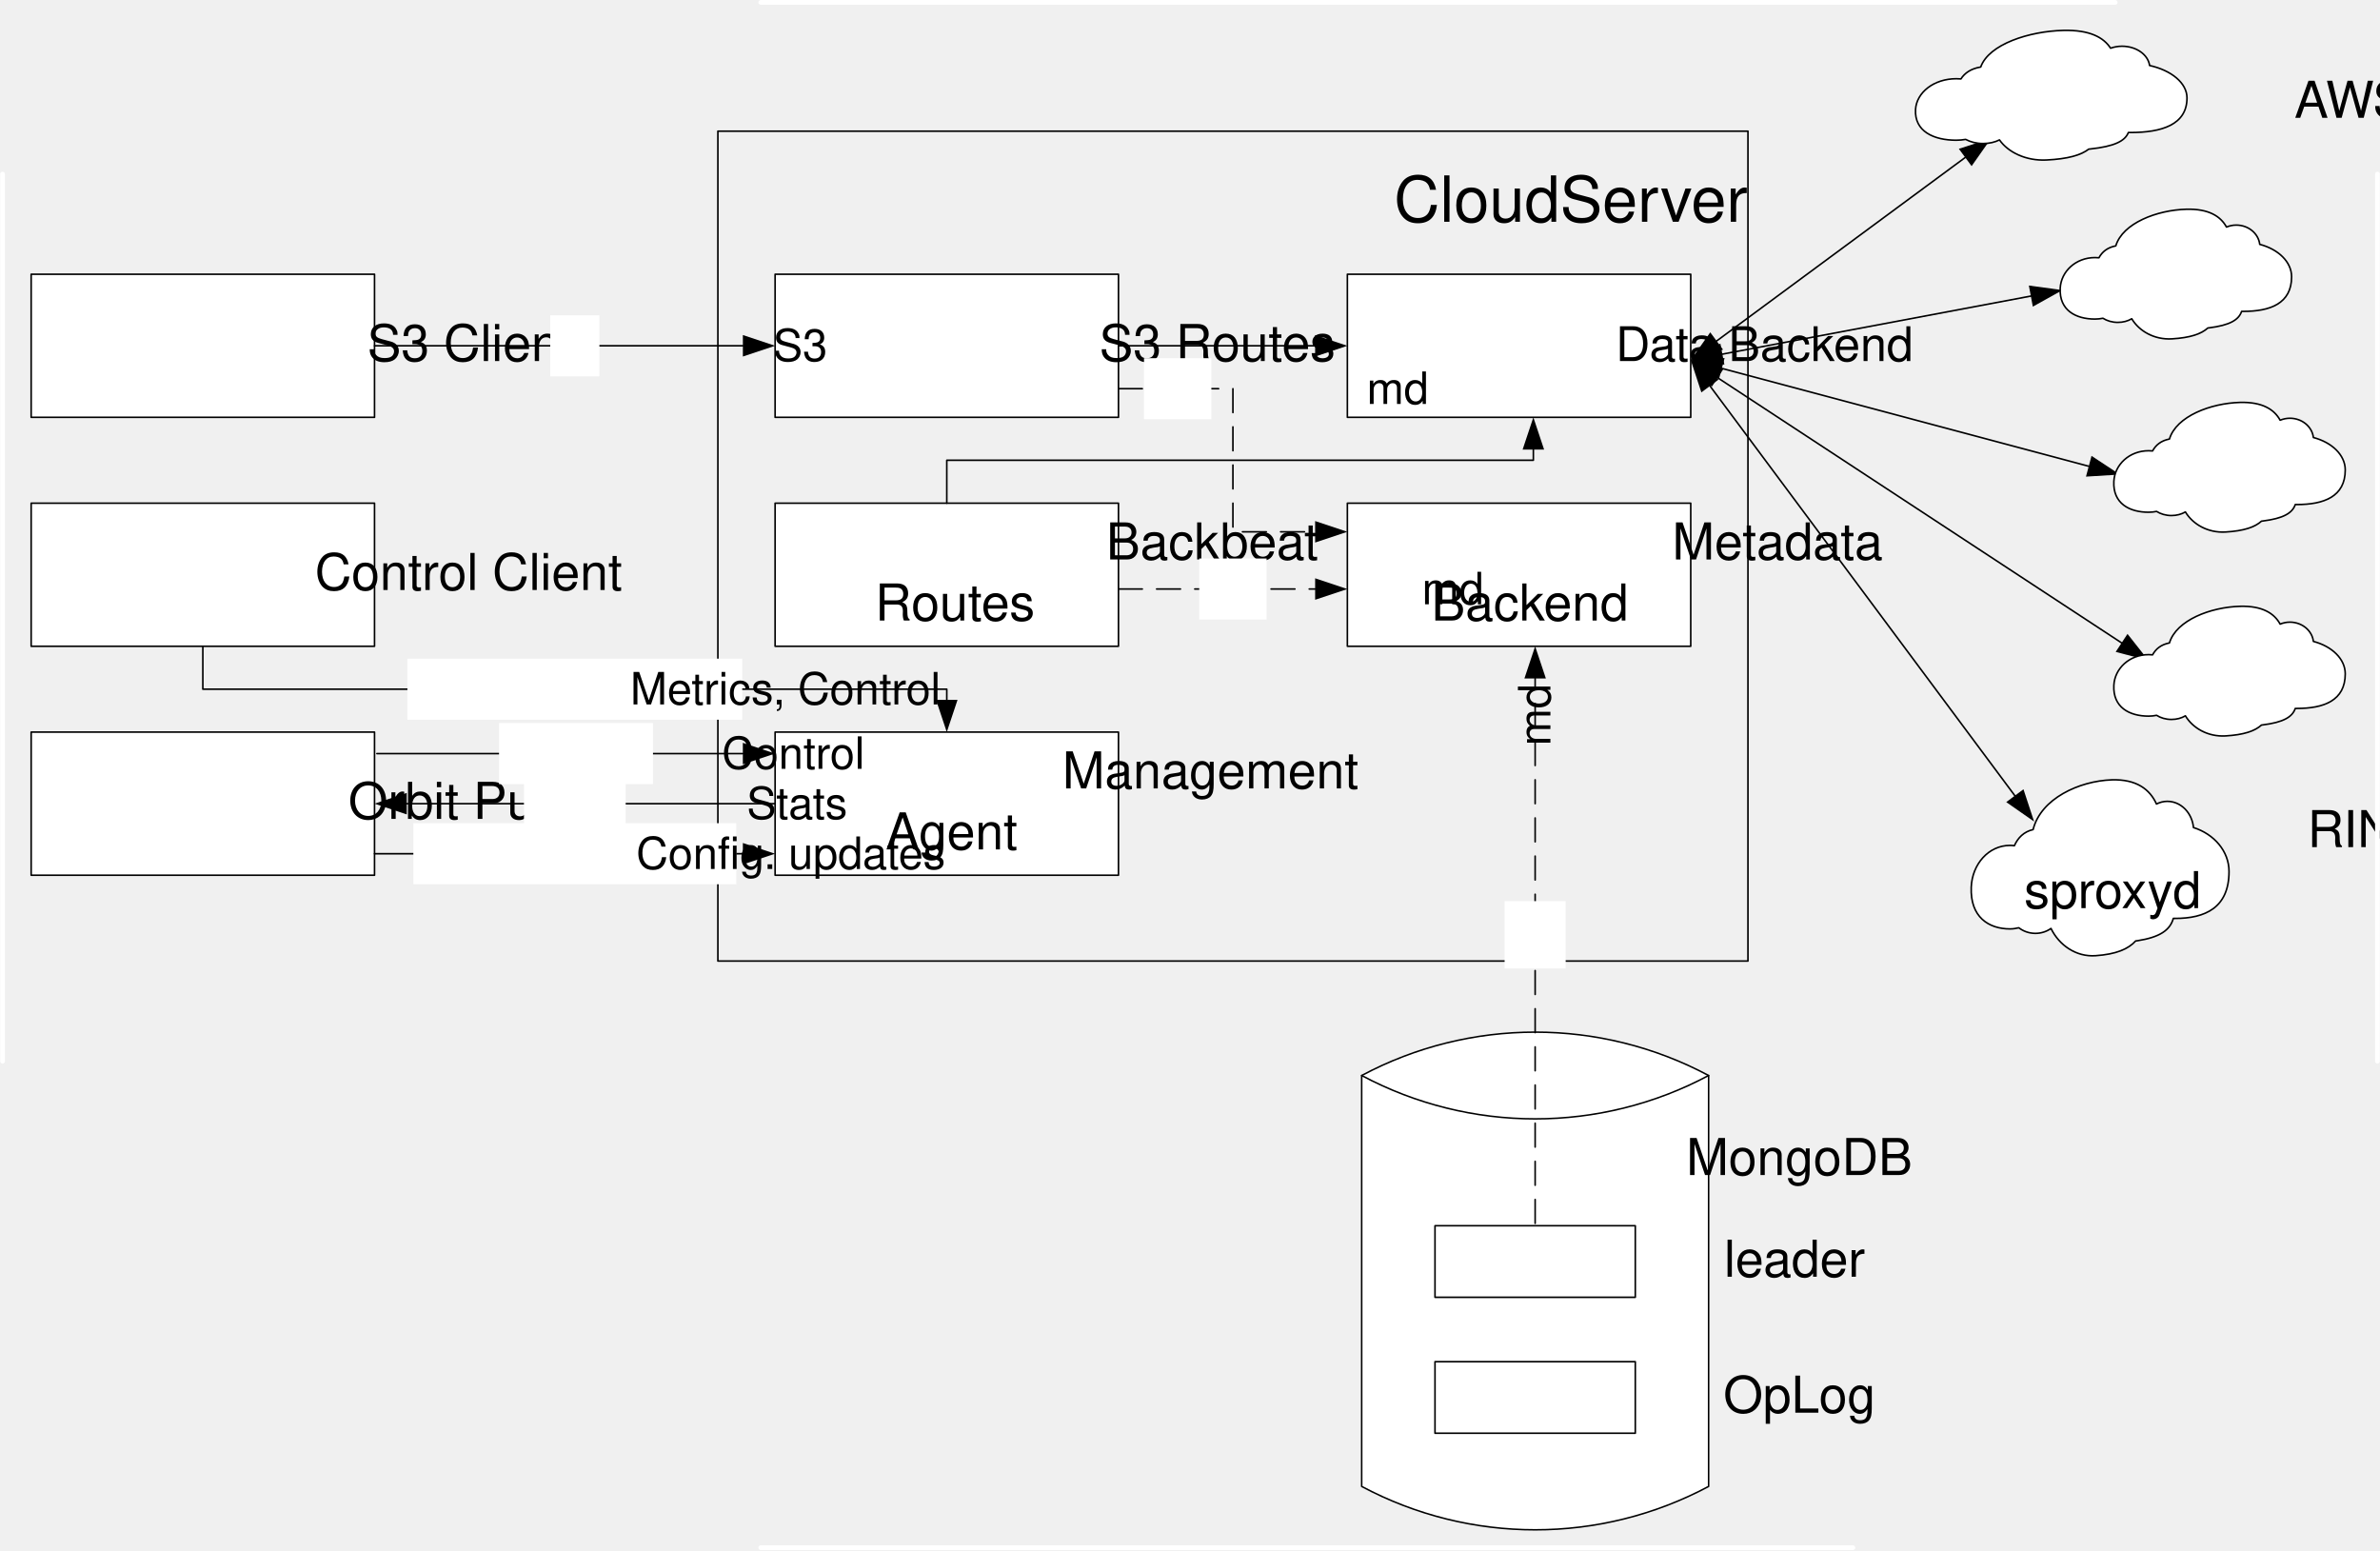
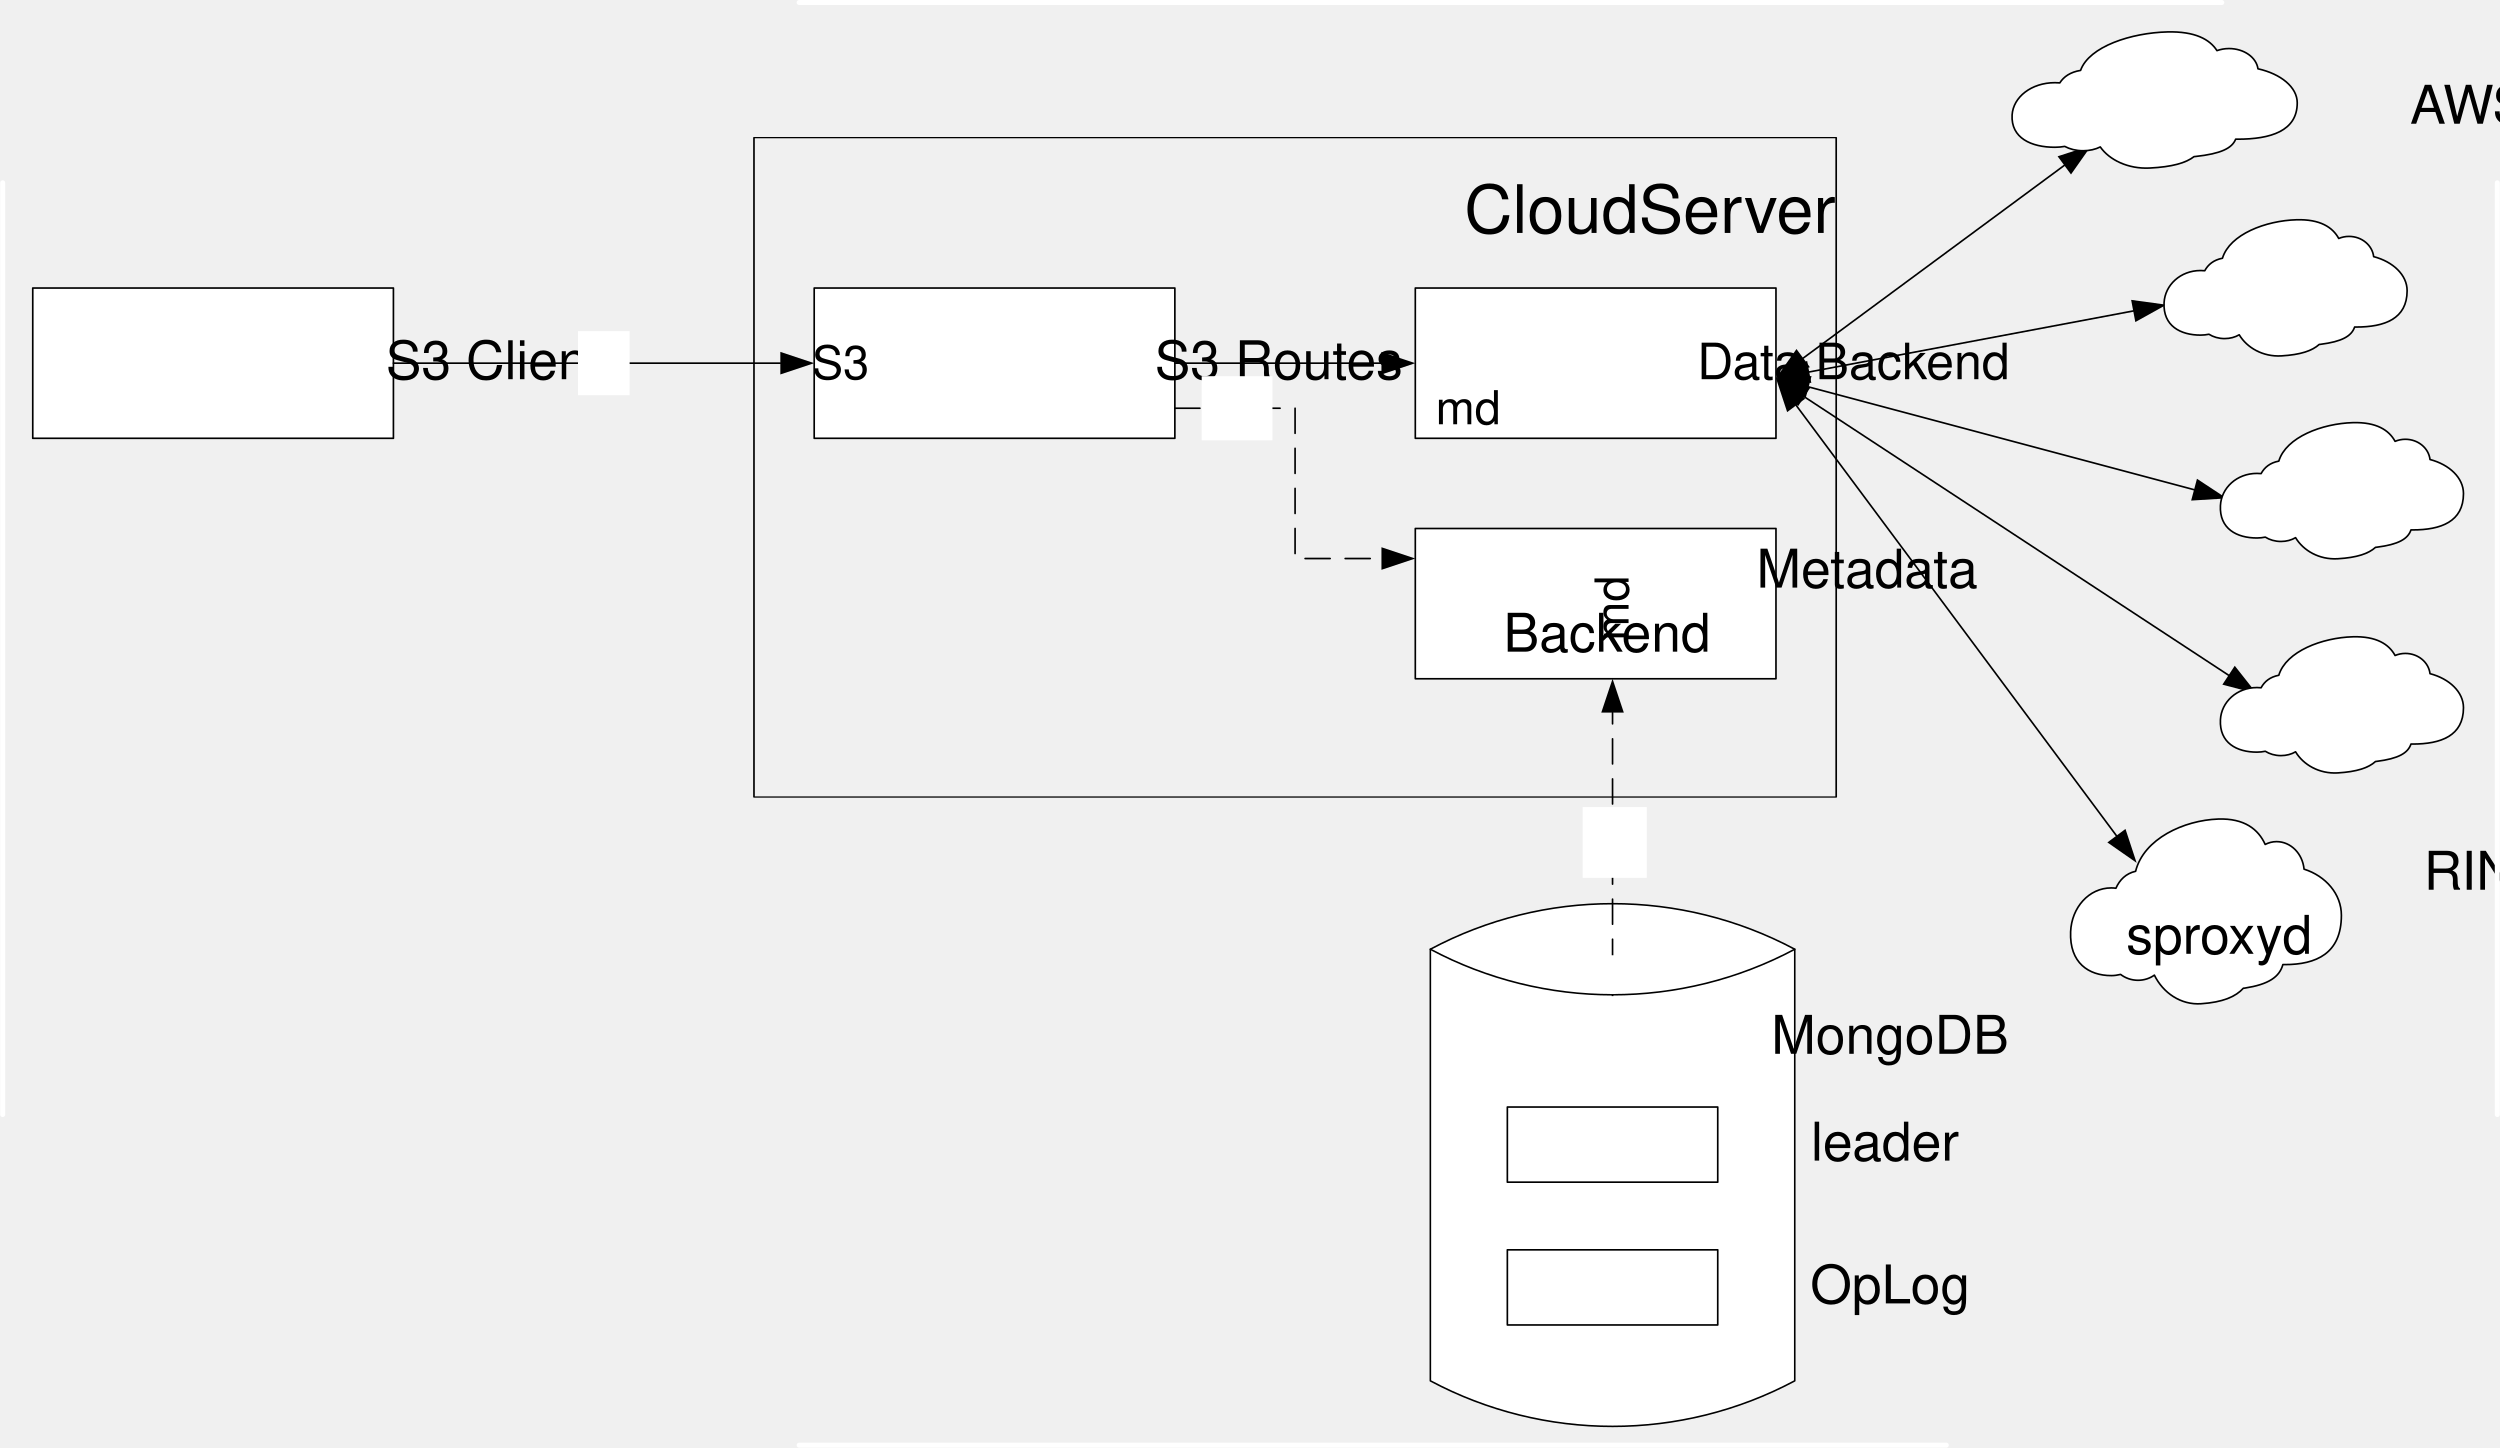
- <svg xmlns="http://www.w3.org/2000/svg" xmlns:ns1="http://schemas.microsoft.com/visio/2003/SVGExtensions/" xmlns:xlink="http://www.w3.org/1999/xlink" style="font-size:12px;overflow:visible;color-interpolation-filters:sRGB;fill:none;fill-rule:evenodd;stroke-linecap:square;stroke-miterlimit:3" id="svg786" version="1.1" class="st17" xml:space="preserve" viewBox="0 0 374.25 243.75" height="3.385in" width="5.198in">
+ <svg xmlns="http://www.w3.org/2000/svg" xmlns:ns1="http://schemas.microsoft.com/visio/2003/SVGExtensions/" xmlns:xlink="http://www.w3.org/1999/xlink" style="font-size:12px;overflow:visible;color-interpolation-filters:sRGB;fill:none;fill-rule:evenodd;stroke-linecap:square;stroke-miterlimit:3" id="svg786" version="1.1" class="st17" xml:space="preserve" viewBox="0 0 374.25 216.75" height="3.01in" width="5.198in">
  <ns1:documentProperties ns1:viewMarkup="false" ns1:langID="1033">
    <ns1:userDefs>
      <ns1:ud ns1:val="VT0(1):26" ns1:nameU="msvNoAutoConnect" />
    </ns1:userDefs>
  </ns1:documentProperties>
  <style id="style401" type="text/css">
		.st1 {fill:#ffffff;stroke:#000000;stroke-linecap:round;stroke-linejoin:round;stroke-width:0.25}
		.st2 {fill:#000000;font-family:Helvetica;font-size:0.667em}
		.st3 {font-size:1em}
		.st4 {fill:none;stroke:none;stroke-linecap:round;stroke-linejoin:round;stroke-width:0.75}
		.st5 {fill:#000000;font-family:Helvetica;font-size:0.833em}
		.st6 {marker-end:url(#mrkr13-30);marker-start:url(#mrkr13-28);stroke:#000000;stroke-linecap:round;stroke-linejoin:round;stroke-width:0.25}
		.st7 {fill:#000000;fill-opacity:1;stroke:#000000;stroke-opacity:1;stroke-width:0.148}
		.st8 {fill:#ffffff}
		.st9 {stroke:#000000;stroke-linecap:round;stroke-linejoin:round;stroke-width:0.24}
		.st10 {marker-end:url(#mrkr13-30);stroke:#000000;stroke-linecap:round;stroke-linejoin:round;stroke-width:0.25}
		.st11 {fill:#ffffff;stroke:none;stroke-linecap:butt;stroke-width:7.2}
		.st12 {fill:none;stroke:none;stroke-linecap:round;stroke-linejoin:round;stroke-width:0.25}
		.st13 {fill:none;stroke:#000000;stroke-linecap:round;stroke-linejoin:round;stroke-width:0.25}
		.st14 {marker-end:url(#mrkr13-30);stroke:#000000;stroke-dasharray:3.75,2.25;stroke-linecap:round;stroke-linejoin:round;stroke-width:0.25}
		.st15 {fill:#ffffff;stroke:none;stroke-linecap:butt}
		.st16 {stroke:#ffffff;stroke-linecap:round;stroke-linejoin:round;stroke-width:0.75}
		.st17 {fill:none;fill-rule:evenodd;font-size:12px;overflow:visible;stroke-linecap:square;stroke-miterlimit:3}
	</style>
  <defs id="Markers">
    <g id="lend13">
      <path id="path403" style="stroke:none" d="M 3,1 0,0 3,-1 v 2" />
    </g>
    <marker style="overflow:visible;fill:#000000;fill-opacity:1;stroke:#000000;stroke-width:0.148;stroke-opacity:1" overflow="visible" markerUnits="strokeWidth" orient="auto" refX="18.84" ns1:setback="18.84" ns1:arrowSize="0" ns1:arrowType="13" class="st7" id="mrkr13-28">
      <use height="100%" width="100%" y="0" x="0" id="use406" transform="scale(6.76)" xlink:href="#lend13" />
    </marker>
    <marker style="overflow:visible;fill:#000000;fill-opacity:1;stroke:#000000;stroke-width:0.148;stroke-opacity:1" overflow="visible" markerUnits="strokeWidth" orient="auto" refX="-20.28" ns1:setback="20.28" ns1:arrowSize="0" ns1:arrowType="13" class="st7" id="mrkr13-30">
      <use height="100%" width="100%" y="0" x="0" id="use409" transform="scale(-6.76)" xlink:href="#lend13" />
    </marker>
  </defs>
-   <g transform="translate(-76.12496,-123.375)" id="g784" ns1:groupContext="foregroundPage" ns1:index="1" ns1:mID="0">
+   <g transform="translate(-76.125,-123.375)" id="g784" ns1:groupContext="foregroundPage" ns1:index="1" ns1:mID="0">
    <ns1:pageProperties ns1:shadowOffsetY="-9" ns1:shadowOffsetX="9" ns1:drawingUnits="19" ns1:pageScale="1" ns1:drawingScale="1" />
    <ns1:layer ns1:index="0" ns1:name="Flowchart" />
    <ns1:layer ns1:index="1" ns1:name="Connector" />
    <g transform="translate(198,-603)" ns1:groupContext="shape" ns1:mID="2" id="shape2-1">
      <ns1:textBlock ns1:margins="rect(4,4,4,4)" />
      <ns1:textRect height="22.5" width="54" cy="780.75" cx="27" />
      <rect style="fill:#ffffff;stroke:#000000;stroke-width:0.25;stroke-linecap:round;stroke-linejoin:round" id="rect419" class="st1" height="22.5" width="54" y="769.5" x="0" />
      <text style="font-size:8px;font-family:Helvetica;fill:#000000" id="text421" ns1:langID="1033" class="st2" y="783.15" x="10.95">
        <ns1:paragraph ns1:horizAlign="1" />
        <ns1:tabList />S3 Routes</text>
    </g>
-     <g transform="translate(198,-531)" ns1:groupContext="shape" ns1:mID="3" id="shape3-4">
-       <ns1:textBlock ns1:margins="rect(4,4,4,4)" />
-       <ns1:textRect height="22.5" width="54" cy="780.75" cx="27" />
-       <rect style="fill:#ffffff;stroke:#000000;stroke-width:0.25;stroke-linecap:round;stroke-linejoin:round" id="rect428" class="st1" height="22.5" width="54" y="769.5" x="0" />
-       <text style="font-size:8px;font-family:Helvetica;fill:#000000" id="text432" ns1:langID="1033" class="st2" y="778.35" x="5.15">
-         <ns1:paragraph ns1:horizAlign="1" />
-         <ns1:tabList />Management <tspan style="font-size:8px" id="tspan430" class="st3" dy="1.2em" x="17.37">Agent</tspan>
-       </text>
-     </g>
-     <g transform="translate(198,-567)" ns1:groupContext="shape" ns1:mID="4" id="shape4-8">
-       <ns1:textBlock ns1:margins="rect(4,4,4,4)" />
-       <ns1:textRect height="22.5" width="54" cy="780.75" cx="27" />
-       <rect style="fill:#ffffff;stroke:#000000;stroke-width:0.25;stroke-linecap:round;stroke-linejoin:round" id="rect439" class="st1" height="22.5" width="54" y="769.5" x="0" />
-       <text style="font-size:8px;font-family:Helvetica;fill:#000000" id="text443" ns1:langID="1033" class="st2" y="778.35" x="12.05">
-         <ns1:paragraph ns1:horizAlign="1" />
-         <ns1:tabList />Backbeat <tspan style="font-size:8px" id="tspan441" class="st3" dy="1.2em" x="15.72">Routes</tspan>
-       </text>
-     </g>
    <g transform="translate(189,-625.5)" ns1:groupContext="shape" ns1:mID="8" id="shape8-12">
      <ns1:textBlock ns1:margins="rect(4,4,4,4)" />
      <ns1:textRect height="22.5" width="162" cy="780.75" cx="81" />
      <rect style="fill:none;stroke:none;stroke-width:0.75;stroke-linecap:round;stroke-linejoin:round" id="rect450" class="st4" height="22.5" width="162" y="769.5" x="0" />
      <text style="font-size:10px;font-family:Helvetica;fill:#000000" id="text452" ns1:langID="1033" class="st5" y="783.75" x="56.28">
        <ns1:paragraph ns1:horizAlign="1" />
        <ns1:tabList />CloudServer</text>
    </g>
    <g transform="translate(288,-567)" ns1:groupContext="shape" ns1:mID="9" id="shape9-15">
      <ns1:textBlock ns1:margins="rect(4,4,4,4)" />
      <ns1:textRect height="22.5" width="54" cy="780.75" cx="27" />
      <rect style="fill:#ffffff;stroke:#000000;stroke-width:0.25;stroke-linecap:round;stroke-linejoin:round" id="rect459" class="st1" height="22.5" width="54" y="769.5" x="0" />
      <text style="font-size:8px;font-family:Helvetica;fill:#000000" id="text463" ns1:langID="1033" class="st2" y="778.35" x="11.06">
        <ns1:paragraph ns1:horizAlign="1" />
        <ns1:tabList />Metadata <tspan style="font-size:8px" id="tspan461" class="st3" dy="1.2em" x="13.21">Backend</tspan>
      </text>
    </g>
    <g transform="translate(288,-603)" ns1:groupContext="shape" ns1:mID="10" id="shape10-19">
      <ns1:textBlock ns1:margins="rect(4,4,4,4)" />
      <ns1:textRect height="22.5" width="54" cy="780.75" cx="27" />
      <rect style="fill:#ffffff;stroke:#000000;stroke-width:0.25;stroke-linecap:round;stroke-linejoin:round" id="rect470" class="st1" height="22.5" width="54" y="769.5" x="0" />
      <text style="font-size:7.5px;font-family:Helvetica;fill:#000000" id="text472" ns1:langID="1033" class="st2" y="783.15" x="4.67">
        <ns1:paragraph ns1:horizAlign="1" />
        <ns1:tabList />Data Backend</text>
    </g>
    <g transform="rotate(143.569,301.0618,532.6108)" ns1:groupContext="shape" ns1:mID="21" id="shape21-22">
      <path style="stroke:#000000;stroke-width:0.25;stroke-linecap:round;stroke-linejoin:round;marker-start:url(#mrkr13-28);marker-end:url(#mrkr13-30)" id="path477" class="st6" d="M 4.71,792 H 5.07 53.66" />
    </g>
    <g transform="rotate(-165.069,165.8281,468.1692)" ns1:groupContext="shape" ns1:mID="23" id="shape23-31">
      <path style="stroke:#000000;stroke-width:0.25;stroke-linecap:round;stroke-linejoin:round;marker-start:url(#mrkr13-28);marker-end:url(#mrkr13-30)" id="path482" class="st6" d="M 4.71,792 H 5.07 64.79" />
    </g>
    <g transform="rotate(-146.725,122.6199,447.7683)" ns1:groupContext="shape" ns1:mID="24" id="shape24-38">
      <path style="stroke:#000000;stroke-width:0.25;stroke-linecap:round;stroke-linejoin:round;marker-start:url(#mrkr13-28);marker-end:url(#mrkr13-30)" id="path487" class="st6" d="M 4.71,792 H 5.07 81.05" />
    </g>
    <g transform="rotate(169.34,229.2964,499.1786)" ns1:groupContext="shape" ns1:mID="22" id="shape22-45">
      <path style="stroke:#000000;stroke-width:0.25;stroke-linecap:round;stroke-linejoin:round;marker-start:url(#mrkr13-28);marker-end:url(#mrkr13-30)" id="path492" class="st6" d="M 4.71,792 H 5.07 54.43" />
    </g>
-     <g ns1:groupContext="group" ns1:mID="34" transform="translate(290.25,-428.062)" id="group34-52">
+     <g ns1:groupContext="group" ns1:mID="34" transform="translate(290.25,-455.062)" id="group34-52">
      <g transform="rotate(-90,27.281,764.719)" ns1:layerMember="0" ns1:groupContext="shape" ns1:mID="35" id="shape35-53">
        <ns1:custProps>
          <ns1:cp ns1:cal="0" ns1:langID="1033" ns1:ask="false" ns1:invis="false" ns1:sortKey="" ns1:format="@" ns1:type="7" ns1:prompt="" ns1:lbl="Cost" ns1:nameU="Cost" />
          <ns1:cp ns1:cal="0" ns1:langID="1033" ns1:ask="false" ns1:invis="false" ns1:sortKey="" ns1:format="" ns1:type="2" ns1:prompt="" ns1:lbl="Process Number" ns1:nameU="ProcessNumber" />
          <ns1:cp ns1:cal="0" ns1:langID="1033" ns1:ask="false" ns1:invis="false" ns1:sortKey="" ns1:format="" ns1:type="0" ns1:prompt="" ns1:lbl="Owner" ns1:nameU="Owner" />
          <ns1:cp ns1:val="VT4()" ns1:cal="0" ns1:langID="1033" ns1:ask="false" ns1:invis="false" ns1:sortKey="" ns1:format="" ns1:type="0" ns1:prompt="" ns1:lbl="Function" ns1:nameU="Function" />
          <ns1:cp ns1:cal="0" ns1:langID="1033" ns1:ask="false" ns1:invis="false" ns1:sortKey="" ns1:format="" ns1:type="5" ns1:prompt="" ns1:lbl="Start Date" ns1:nameU="StartDate" />
          <ns1:cp ns1:cal="0" ns1:langID="1033" ns1:ask="false" ns1:invis="false" ns1:sortKey="" ns1:format="" ns1:type="5" ns1:prompt="" ns1:lbl="End Date" ns1:nameU="EndDate" />
          <ns1:cp ns1:val="VT4()" ns1:cal="0" ns1:langID="1033" ns1:ask="false" ns1:invis="false" ns1:sortKey="" ns1:format=";Not Started;In Progress;Completed;Deferred;Waiting on Input" ns1:type="4" ns1:prompt="" ns1:lbl="Status" ns1:nameU="Status" />
        </ns1:custProps>
        <ns1:userDefs>
          <ns1:ud ns1:val="VT0(15):26" ns1:prompt="" ns1:nameU="visVersion" />
          <ns1:ud ns1:val="VT0(1):0" ns1:prompt="" ns1:nameU="DefaultWidth" />
          <ns1:ud ns1:val="VT0(0.75):0" ns1:prompt="" ns1:nameU="DefaultHeight" />
          <ns1:ud ns1:val="VT0(0.75):0" ns1:prompt="" ns1:nameU="ResizeTxtHeight" />
        </ns1:userDefs>
        <path style="fill:#ffffff" id="path499" class="st8" d="m 6.82,737.44 h 64.62 a 57.973,57.973 0 0 1 0,54.56 H 6.82 a 57.973,57.973 0 0 1 0,-54.56 z" />
        <path style="stroke:#000000;stroke-width:0.24;stroke-linecap:round;stroke-linejoin:round" id="path501" class="st9" d="m 6.82,737.44 h 64.62 a 57.973,57.973 0 0 1 0,54.56 H 6.82 a 57.973,57.973 0 0 1 0,-54.56" />
        <path style="stroke:#000000;stroke-width:0.24;stroke-linecap:round;stroke-linejoin:round" id="path503" class="st9" d="m 71.44,737.44 a 57.973,57.973 -180 0 0 0,54.56" />
      </g>
    </g>
-     <g transform="translate(290.25,-477.25)" ns1:groupContext="shape" ns1:mID="37" id="shape37-57">
-       <ns1:textBlock ns1:margins="rect(4,4,4,4)" />
-       <ns1:textRect height="18" width="54.57" cy="783" cx="27.281" />
-       <rect style="fill:none;stroke:none;stroke-width:0.75;stroke-linecap:round;stroke-linejoin:round" id="rect511" class="st4" height="18" width="54.562" y="774" x="0" />
-       <text style="font-size:8px;font-family:Helvetica;fill:#000000" id="text513" ns1:langID="1033" class="st2" y="785.4" x="11.02">
-         <ns1:paragraph ns1:horizAlign="1" />
-         <ns1:tabList />MongoDB</text>
-     </g>
-     <g transform="translate(301.781,-464.625)" ns1:groupContext="shape" ns1:mID="38" id="shape38-60">
-       <ns1:textBlock ns1:margins="rect(4,4,4,4)" />
-       <ns1:textRect height="11.25" width="31.51" cy="786.375" cx="15.75" />
-       <rect style="fill:#ffffff;stroke:#000000;stroke-width:0.25;stroke-linecap:round;stroke-linejoin:round" id="rect520" class="st1" height="11.25" width="31.5" y="780.75" x="0" />
-       <text style="font-size:8px;font-family:Helvetica;fill:#000000" id="text522" ns1:langID="1033" class="st2" y="788.77" x="5.44">
-         <ns1:paragraph ns1:horizAlign="1" />
-         <ns1:tabList />leader</text>
-     </g>
-     <g transform="translate(301.781,-443.25)" ns1:groupContext="shape" ns1:mID="39" id="shape39-63">
-       <ns1:textBlock ns1:margins="rect(4,4,4,4)" />
-       <ns1:textRect height="11.25" width="31.51" cy="786.375" cx="15.75" />
-       <rect style="fill:#ffffff;stroke:#000000;stroke-width:0.25;stroke-linecap:round;stroke-linejoin:round" id="rect529" class="st1" height="11.25" width="31.5" y="780.75" x="0" />
-       <text style="font-size:8px;font-family:Helvetica;fill:#000000" id="text531" ns1:langID="1033" class="st2" y="788.77" x="5.33">
-         <ns1:paragraph ns1:horizAlign="1" />
-         <ns1:tabList />OpLog</text>
-     </g>
    <g transform="translate(81,-603)" ns1:groupContext="shape" ns1:mID="40" id="shape40-66">
      <ns1:textBlock ns1:margins="rect(4,4,4,4)" />
      <ns1:textRect height="22.5" width="54" cy="780.75" cx="27" />
      <rect style="fill:#ffffff;stroke:#000000;stroke-width:0.25;stroke-linecap:round;stroke-linejoin:round" id="rect538" class="st1" height="22.5" width="54" y="769.5" x="0" />
      <text style="font-size:8px;font-family:Helvetica;fill:#000000" id="text540" ns1:langID="1033" class="st2" y="783.15" x="12.83">
        <ns1:paragraph ns1:horizAlign="1" />
        <ns1:tabList />S3 Client</text>
-     </g>
-     <g transform="translate(81,-567)" ns1:groupContext="shape" ns1:mID="41" id="shape41-69">
-       <ns1:textBlock ns1:margins="rect(4,4,4,4)" />
-       <ns1:textRect height="22.5" width="54" cy="780.75" cx="27" />
-       <rect style="fill:#ffffff;stroke:#000000;stroke-width:0.25;stroke-linecap:round;stroke-linejoin:round" id="rect547" class="st1" height="22.5" width="54" y="769.5" x="0" />
-       <text style="font-size:8px;font-family:Helvetica;fill:#000000" id="text549" ns1:langID="1033" class="st2" y="783.15" x="4.59">
-         <ns1:paragraph ns1:horizAlign="1" />
-         <ns1:tabList />Control Client</text>
-     </g>
-     <g transform="translate(81,-531)" ns1:groupContext="shape" ns1:mID="42" id="shape42-72">
-       <ns1:textBlock ns1:margins="rect(4,4,4,4)" />
-       <ns1:textRect height="22.5" width="54" cy="780.75" cx="27" />
-       <rect style="fill:#ffffff;stroke:#000000;stroke-width:0.25;stroke-linecap:round;stroke-linejoin:round" id="rect556" class="st1" height="22.5" width="54" y="769.5" x="0" />
-       <text style="font-size:8px;font-family:Helvetica;fill:#000000" id="text558" ns1:langID="1033" class="st2" y="783.15" x="9.86">
-         <ns1:paragraph ns1:horizAlign="1" />
-         <ns1:tabList />Orbit Push</text>
    </g>
    <g transform="translate(135,-605.25)" ns1:layerMember="1" ns1:groupContext="shape" ns1:mID="45" id="shape45-75">
      <ns1:textBlock ns1:margins="rect(4,4,4,4)" />
      <ns1:textRect height="17.604" width="40" cy="783" cx="31.5" />
      <path style="stroke:#000000;stroke-width:0.25;stroke-linecap:round;stroke-linejoin:round;marker-end:url(#mrkr13-30)" id="path565" class="st10" d="M 0,783 H 57.93" />
      <rect style="fill:#ffffff;stroke:none;stroke-width:7.2;stroke-linecap:butt" id="rect567" class="st11" height="9.6" width="7.731" y="778.2" x="27.635" ns1:rectContext="textBkgnd" />
      <text style="font-size:7px;font-family:Helvetica;fill:#000000" id="text569" ns1:langID="1033" class="st2" y="785.4" x="27.63">
        <ns1:paragraph ns1:horizAlign="1" />
        <ns1:tabList />S3</text>
    </g>
    <g ns1:groupContext="group" ns1:mID="28" transform="translate(399.938,-607.5)" id="group28-82">
      <ns1:custProps>
        <ns1:cp ns1:val="VT4(Location)" ns1:cal="0" ns1:langID="1033" ns1:ask="false" ns1:invis="true" ns1:sortKey="" ns1:format="" ns1:type="0" ns1:prompt="" ns1:lbl="ShapeClass" ns1:nameU="ShapeClass" />
        <ns1:cp ns1:val="VT4(Cloud)" ns1:cal="0" ns1:langID="1033" ns1:ask="false" ns1:invis="true" ns1:sortKey="" ns1:format="" ns1:type="0" ns1:prompt="" ns1:lbl="ShapeType" ns1:nameU="ShapeType" />
      </ns1:custProps>
      <ns1:userDefs>
        <ns1:ud ns1:val="VT0(15):26" ns1:prompt="" ns1:nameU="visVersion" />
        <ns1:ud ns1:val="VT0(5):26" ns1:prompt="" ns1:nameU="ShapeClass" />
        <ns1:ud ns1:val="VT15({BF0433D9-CD73-4EB5-8390-8653BE590246}):41" ns1:prompt="" ns1:nameU="SolSH" />
        <ns1:ud ns1:val="VT0(2):26" ns1:prompt="" ns1:nameU="visLegendShape" />
      </ns1:userDefs>
      <g transform="translate(0,-7.68028)" ns1:groupContext="shape" ns1:mID="29" id="shape29-83">
        <path style="fill:#ffffff;stroke:#000000;stroke-width:0.25;stroke-linecap:round;stroke-linejoin:round" id="path576" class="st1" d="m 31.55,776.98 c -0.2,-1.7 -1.77,-3.03 -3.7,-3.03 -0.55,0 -1.07,0.12 -1.53,0.31 -0.91,-1.68 -2.79,-2.9 -6.32,-2.8 -4.58,0.13 -10,2.16 -11.09,5.76 -1.31,0.25 -2.15,0.94 -2.65,1.87 -0.2,-0.02 -0.41,-0.03 -0.62,-0.03 -3.02,0 -5.34,2.17 -5.47,4.83 -0.17,3.46 2.45,4.84 5.47,4.84 0.43,0 0.85,-0.05 1.25,-0.13 0.63,0.4 1.44,0.65 2.34,0.65 0.83,0 1.59,-0.21 2.19,-0.57 1.17,1.95 3.55,3.32 6.31,3.16 2.89,-0.17 4.63,-0.77 5.66,-1.71 0.06,-0.01 0.12,-0.01 0.19,-0.02 3.24,-0.41 4.66,-1.23 5.12,-2.59 0.08,0 0.17,0 0.26,0 4.2,0 7.6,-1.21 7.6,-5.44 0,-2.35 -2.1,-4.34 -5.01,-5.1 z" />
      </g>
    </g>
    <g transform="translate(400.219,-618.75)" ns1:groupContext="shape" ns1:mID="19" id="shape19-85">
      <ns1:textBlock ns1:margins="rect(4,4,4,4)" />
      <ns1:textRect height="11.25" width="36.57" cy="786.375" cx="18.281" />
      <rect style="fill:none;stroke:none;stroke-width:0.25;stroke-linecap:round;stroke-linejoin:round" id="rect584" class="st12" height="11.25" width="36.562" y="780.75" x="0" />
      <text style="font-size:8px;font-family:Helvetica;fill:#000000" id="text586" ns1:langID="1033" class="st2" y="788.77" x="12.28">
        <ns1:paragraph ns1:horizAlign="1" />
        <ns1:tabList />S3C</text>
    </g>
    <g ns1:groupContext="group" ns1:mID="30" transform="translate(408.375,-577.125)" id="group30-88">
      <ns1:custProps>
        <ns1:cp ns1:val="VT4(Location)" ns1:cal="0" ns1:langID="1033" ns1:ask="false" ns1:invis="true" ns1:sortKey="" ns1:format="" ns1:type="0" ns1:prompt="" ns1:lbl="ShapeClass" ns1:nameU="ShapeClass" />
        <ns1:cp ns1:val="VT4(Cloud)" ns1:cal="0" ns1:langID="1033" ns1:ask="false" ns1:invis="true" ns1:sortKey="" ns1:format="" ns1:type="0" ns1:prompt="" ns1:lbl="ShapeType" ns1:nameU="ShapeType" />
      </ns1:custProps>
      <ns1:userDefs>
        <ns1:ud ns1:val="VT0(15):26" ns1:prompt="" ns1:nameU="visVersion" />
        <ns1:ud ns1:val="VT0(5):26" ns1:prompt="" ns1:nameU="ShapeClass" />
        <ns1:ud ns1:val="VT15({BF0433D9-CD73-4EB5-8390-8653BE590246}):41" ns1:prompt="" ns1:nameU="SolSH" />
        <ns1:ud ns1:val="VT0(2):26" ns1:prompt="" ns1:nameU="visLegendShape" />
      </ns1:userDefs>
      <g transform="translate(0,-7.68028)" ns1:groupContext="shape" ns1:mID="31" id="shape31-89">
        <path style="fill:#ffffff;stroke:#000000;stroke-width:0.25;stroke-linecap:round;stroke-linejoin:round" id="path593" class="st1" d="m 31.55,776.98 c -0.2,-1.7 -1.77,-3.03 -3.7,-3.03 -0.55,0 -1.07,0.12 -1.53,0.31 -0.91,-1.68 -2.79,-2.9 -6.32,-2.8 -4.58,0.13 -10,2.16 -11.09,5.76 -1.31,0.25 -2.15,0.94 -2.65,1.87 -0.2,-0.02 -0.41,-0.03 -0.62,-0.03 -3.02,0 -5.34,2.17 -5.47,4.83 -0.17,3.46 2.45,4.84 5.47,4.84 0.43,0 0.85,-0.05 1.25,-0.13 0.63,0.4 1.44,0.65 2.34,0.65 0.83,0 1.59,-0.21 2.19,-0.57 1.17,1.95 3.55,3.32 6.31,3.16 2.89,-0.17 4.63,-0.77 5.66,-1.71 0.06,-0.01 0.12,-0.01 0.19,-0.02 3.24,-0.41 4.66,-1.23 5.12,-2.59 0.08,0 0.17,0 0.26,0 4.2,0 7.6,-1.21 7.6,-5.44 0,-2.35 -2.1,-4.34 -5.01,-5.1 z" />
      </g>
    </g>
    <g transform="translate(410.625,-585)" ns1:groupContext="shape" ns1:mID="20" id="shape20-91">
      <ns1:textBlock ns1:margins="rect(4,4,4,4)" />
      <ns1:textRect height="18" width="31.51" cy="783" cx="15.75" />
      <rect style="fill:none;stroke:none;stroke-width:0.25;stroke-linecap:round;stroke-linejoin:round" id="rect601" class="st12" height="18" width="31.5" y="774" x="0" />
      <text style="font-size:8px;font-family:Helvetica;fill:#000000" id="text603" ns1:langID="1033" class="st2" y="785.4" x="9.03">
        <ns1:paragraph ns1:horizAlign="1" />
        <ns1:tabList />GCP</text>
    </g>
    <g ns1:groupContext="group" ns1:mID="32" transform="translate(408.375,-545.062)" id="group32-94">
      <ns1:custProps>
        <ns1:cp ns1:val="VT4(Location)" ns1:cal="0" ns1:langID="1033" ns1:ask="false" ns1:invis="true" ns1:sortKey="" ns1:format="" ns1:type="0" ns1:prompt="" ns1:lbl="ShapeClass" ns1:nameU="ShapeClass" />
        <ns1:cp ns1:val="VT4(Cloud)" ns1:cal="0" ns1:langID="1033" ns1:ask="false" ns1:invis="true" ns1:sortKey="" ns1:format="" ns1:type="0" ns1:prompt="" ns1:lbl="ShapeType" ns1:nameU="ShapeType" />
      </ns1:custProps>
      <ns1:userDefs>
        <ns1:ud ns1:val="VT0(15):26" ns1:prompt="" ns1:nameU="visVersion" />
        <ns1:ud ns1:val="VT0(5):26" ns1:prompt="" ns1:nameU="ShapeClass" />
        <ns1:ud ns1:val="VT15({BF0433D9-CD73-4EB5-8390-8653BE590246}):41" ns1:prompt="" ns1:nameU="SolSH" />
        <ns1:ud ns1:val="VT0(2):26" ns1:prompt="" ns1:nameU="visLegendShape" />
      </ns1:userDefs>
      <g transform="translate(0,-7.68028)" ns1:groupContext="shape" ns1:mID="33" id="shape33-95">
        <path style="fill:#ffffff;stroke:#000000;stroke-width:0.25;stroke-linecap:round;stroke-linejoin:round" id="path610" class="st1" d="m 31.55,776.98 c -0.2,-1.7 -1.77,-3.03 -3.7,-3.03 -0.55,0 -1.07,0.12 -1.53,0.31 -0.91,-1.68 -2.79,-2.9 -6.32,-2.8 -4.58,0.13 -10,2.16 -11.09,5.76 -1.31,0.25 -2.15,0.94 -2.65,1.87 -0.2,-0.02 -0.41,-0.03 -0.62,-0.03 -3.02,0 -5.34,2.17 -5.47,4.83 -0.17,3.46 2.45,4.84 5.47,4.84 0.43,0 0.85,-0.05 1.25,-0.13 0.63,0.4 1.44,0.65 2.34,0.65 0.83,0 1.59,-0.21 2.19,-0.57 1.17,1.95 3.55,3.32 6.31,3.16 2.89,-0.17 4.63,-0.77 5.66,-1.71 0.06,-0.01 0.12,-0.01 0.19,-0.02 3.24,-0.41 4.66,-1.23 5.12,-2.59 0.08,0 0.17,0 0.26,0 4.2,0 7.6,-1.21 7.6,-5.44 0,-2.35 -2.1,-4.34 -5.01,-5.1 z" />
      </g>
    </g>
    <g transform="translate(408.938,-558)" ns1:groupContext="shape" ns1:mID="18" id="shape18-97">
      <ns1:textBlock ns1:margins="rect(4,4,4,4)" />
      <ns1:textRect height="11.25" width="36.57" cy="786.375" cx="18.281" />
      <rect style="fill:none;stroke:none;stroke-width:0.25;stroke-linecap:round;stroke-linejoin:round" id="rect618" class="st12" height="11.25" width="36.562" y="780.75" x="0" />
      <text style="font-size:8px;font-family:Helvetica;fill:#000000" id="text620" ns1:langID="1033" class="st2" y="788.77" x="8.9">
        <ns1:paragraph ns1:horizAlign="1" />
        <ns1:tabList />Azure</text>
    </g>
    <g ns1:groupContext="group" ns1:mID="51" transform="translate(385.926,-507.704)" id="group51-100">
      <ns1:custProps>
        <ns1:cp ns1:val="VT4(Location)" ns1:cal="0" ns1:langID="1033" ns1:ask="false" ns1:invis="true" ns1:sortKey="" ns1:format="" ns1:type="0" ns1:prompt="" ns1:lbl="ShapeClass" ns1:nameU="ShapeClass" />
        <ns1:cp ns1:val="VT4(Cloud)" ns1:cal="0" ns1:langID="1033" ns1:ask="false" ns1:invis="true" ns1:sortKey="" ns1:format="" ns1:type="0" ns1:prompt="" ns1:lbl="ShapeType" ns1:nameU="ShapeType" />
      </ns1:custProps>
      <ns1:userDefs>
        <ns1:ud ns1:val="VT0(15):26" ns1:prompt="" ns1:nameU="visVersion" />
        <ns1:ud ns1:val="VT0(5):26" ns1:prompt="" ns1:nameU="ShapeClass" />
        <ns1:ud ns1:val="VT15({BF0433D9-CD73-4EB5-8390-8653BE590246}):41" ns1:prompt="" ns1:nameU="SolSH" />
        <ns1:ud ns1:val="VT0(2):26" ns1:prompt="" ns1:nameU="visLegendShape" />
      </ns1:userDefs>
      <g transform="translate(0,-10.4198)" ns1:groupContext="shape" ns1:mID="52" id="shape52-101">
        <path style="fill:#ffffff;stroke:#000000;stroke-width:0.25;stroke-linecap:round;stroke-linejoin:round" id="path627" class="st1" d="m 35.14,771.63 c -0.22,-2.31 -1.97,-4.12 -4.12,-4.12 -0.61,0 -1.18,0.16 -1.7,0.42 -1.02,-2.27 -3.11,-3.93 -7.04,-3.8 -5.1,0.18 -11.14,2.93 -12.36,7.82 -1.45,0.33 -2.39,1.28 -2.95,2.54 -0.22,-0.03 -0.45,-0.05 -0.69,-0.05 -3.36,0 -5.94,2.94 -6.09,6.56 -0.19,4.69 2.73,6.57 6.09,6.57 0.48,0 0.94,-0.07 1.39,-0.18 0.7,0.54 1.61,0.88 2.61,0.88 0.92,0 1.77,-0.29 2.45,-0.77 1.29,2.64 3.95,4.5 7.02,4.28 3.22,-0.22 5.16,-1.05 6.3,-2.32 0.08,-0.01 0.14,-0.01 0.22,-0.02 3.6,-0.56 5.19,-1.68 5.7,-3.52 0.1,0 0.19,0 0.29,0 4.68,0 8.47,-1.64 8.47,-7.38 0,-3.19 -2.34,-5.88 -5.59,-6.91 z" />
      </g>
    </g>
    <g transform="translate(371.25,-521.767)" ns1:groupContext="shape" ns1:mID="53" id="shape53-103">
      <ns1:textBlock ns1:margins="rect(4,4,4,4)" />
      <ns1:textRect height="22.5" width="72" cy="780.75" cx="36" />
      <rect style="fill:none;stroke:none;stroke-width:0.25;stroke-linecap:round;stroke-linejoin:round" id="rect635" class="st12" height="22.5" width="72" y="769.5" x="0" />
      <text style="font-size:8px;font-family:Helvetica;fill:#000000" id="text639" ns1:langID="1033" class="st2" y="778.35" x="27.71">
        <ns1:paragraph ns1:horizAlign="1" />
        <ns1:tabList />RING<ns1:lf />
        <tspan style="font-size:8px" id="tspan637" class="st3" dy="1.2em" x="23.19">sproxyd</tspan>
      </text>
    </g>
    <g transform="rotate(-126.656,62.51131,422.8193)" ns1:groupContext="shape" ns1:mID="55" id="shape55-107">
      <path style="stroke:#000000;stroke-width:0.25;stroke-linecap:round;stroke-linejoin:round;marker-start:url(#mrkr13-28);marker-end:url(#mrkr13-30)" id="path644" class="st6" d="M 4.71,792 H 5.07 85.38" />
    </g>
    <g ns1:groupContext="group" ns1:mID="56" transform="translate(374.625,-635.625)" id="group56-114">
      <g ns1:groupContext="group" ns1:mID="26" transform="translate(2.53125)" id="group26-115">
        <ns1:custProps>
          <ns1:cp ns1:val="VT4(Location)" ns1:cal="0" ns1:langID="1033" ns1:ask="false" ns1:invis="true" ns1:sortKey="" ns1:format="" ns1:type="0" ns1:prompt="" ns1:lbl="ShapeClass" ns1:nameU="ShapeClass" />
          <ns1:cp ns1:val="VT4(Cloud)" ns1:cal="0" ns1:langID="1033" ns1:ask="false" ns1:invis="true" ns1:sortKey="" ns1:format="" ns1:type="0" ns1:prompt="" ns1:lbl="ShapeType" ns1:nameU="ShapeType" />
        </ns1:custProps>
        <ns1:userDefs>
          <ns1:ud ns1:val="VT0(15):26" ns1:prompt="" ns1:nameU="visVersion" />
          <ns1:ud ns1:val="VT0(5):26" ns1:prompt="" ns1:nameU="ShapeClass" />
          <ns1:ud ns1:val="VT15({BF0433D9-CD73-4EB5-8390-8653BE590246}):41" ns1:prompt="" ns1:nameU="SolSH" />
          <ns1:ud ns1:val="VT0(2):26" ns1:prompt="" ns1:nameU="visLegendShape" />
        </ns1:userDefs>
        <g transform="translate(0,-7.68028)" ns1:groupContext="shape" ns1:mID="27" id="shape27-116">
          <path style="fill:#ffffff;stroke:#000000;stroke-width:0.25;stroke-linecap:round;stroke-linejoin:round" id="path653" class="st1" d="m 37.01,776.98 c -0.24,-1.7 -2.08,-3.03 -4.34,-3.03 -0.65,0 -1.25,0.12 -1.8,0.31 -1.07,-1.68 -3.27,-2.9 -7.41,-2.8 -5.37,0.13 -11.73,2.16 -13.01,5.76 -1.53,0.25 -2.52,0.94 -3.11,1.87 -0.24,-0.02 -0.48,-0.03 -0.73,-0.03 -3.54,0 -6.25,2.17 -6.41,4.83 -0.2,3.46 2.87,4.84 6.41,4.84 0.51,0 1,-0.05 1.47,-0.13 0.74,0.4 1.69,0.65 2.75,0.65 0.97,0 1.86,-0.21 2.57,-0.57 1.36,1.95 4.17,3.32 7.39,3.16 3.4,-0.17 5.44,-0.77 6.65,-1.71 0.07,-0.01 0.14,-0.01 0.22,-0.02 3.8,-0.41 5.47,-1.23 6.01,-2.59 0.1,0 0.2,0 0.3,0 4.93,0 8.92,-1.21 8.92,-5.44 0,-2.35 -2.46,-4.34 -5.88,-5.1 z" />
        </g>
      </g>
      <g transform="translate(0,-3.375)" ns1:groupContext="shape" ns1:mID="17" id="shape17-118">
        <ns1:textBlock ns1:margins="rect(4,4,4,4)" />
        <ns1:textRect height="27" width="51.75" cy="778.5" cx="25.875" />
        <rect style="fill:none;stroke:none;stroke-width:0.25;stroke-linecap:round;stroke-linejoin:round" id="rect661" class="st12" height="27" width="51.75" y="765" x="0" />
        <text style="font-size:8px;font-family:Helvetica;fill:#000000" id="text663" ns1:langID="1033" class="st2" y="780.9" x="13.39">
          <ns1:paragraph ns1:horizAlign="1" />
          <ns1:tabList />AWS S3</text>
      </g>
    </g>
    <g transform="translate(252,-605.25)" ns1:layerMember="1" ns1:groupContext="shape" ns1:mID="57" id="shape57-121">
      <path style="stroke:#000000;stroke-width:0.25;stroke-linecap:round;stroke-linejoin:round;marker-end:url(#mrkr13-30)" id="path669" class="st10" d="M 0,783 H 30.93" />
    </g>
-     <g transform="translate(135.375,-541.125)" ns1:layerMember="1" ns1:groupContext="shape" ns1:mID="59" id="shape59-126">
-       <ns1:textBlock ns1:margins="rect(4,4,4,4)" />
-       <ns1:textRect height="17.604" width="40" cy="783" cx="31.312" />
-       <path style="stroke:#000000;stroke-width:0.25;stroke-linecap:round;stroke-linejoin:round;marker-end:url(#mrkr13-30)" id="path676" class="st10" d="M 0,783 H 57.55" />
-       <rect style="fill:#ffffff;stroke:none;stroke-width:7.2;stroke-linecap:butt" id="rect678" class="st11" height="9.6" width="24.211" y="778.2" x="19.207" ns1:rectContext="textBkgnd" />
-       <text style="font-size:7px;font-family:Helvetica;fill:#000000" id="text680" ns1:langID="1033" class="st2" y="785.4" x="19.21">
-         <ns1:paragraph ns1:horizAlign="1" />
-         <ns1:tabList />Control</text>
-     </g>
-     <g transform="translate(198,-533.25)" ns1:layerMember="1" ns1:groupContext="shape" ns1:mID="60" id="shape60-133">
-       <ns1:textBlock ns1:margins="rect(4,4,4,4)" />
-       <ns1:textRect height="17.604" width="40" cy="783" cx="-31.5" />
-       <path style="stroke:#000000;stroke-width:0.25;stroke-linecap:round;stroke-linejoin:round;marker-end:url(#mrkr13-30)" id="path687" class="st10" d="M 0,783 H -57.93" />
-       <rect style="fill:#ffffff;stroke:none;stroke-width:7.2;stroke-linecap:butt" id="rect689" class="st11" height="9.6" width="15.996" y="778.2" x="-39.498" ns1:rectContext="textBkgnd" />
-       <text style="font-size:7px;font-family:Helvetica;fill:#000000" id="text691" ns1:langID="1033" class="st2" y="785.4" x="-39.5">
-         <ns1:paragraph ns1:horizAlign="1" />
-         <ns1:tabList />Stats</text>
-     </g>
-     <g transform="translate(189,-517.5)" ns1:groupContext="shape" ns1:mID="68" id="shape68-140">
+     <g transform="matrix(1.000201,0,0,0.7564831,188.9837,-356.4298)" ns1:groupContext="shape" ns1:mID="68" id="shape68-140">
      <rect style="fill:none;stroke:#000000;stroke-width:0.25;stroke-linecap:round;stroke-linejoin:round" id="rect696" class="st13" height="130.5" width="162" y="661.5" x="0" />
-     </g>
-     <g transform="translate(108,-569.25)" ns1:layerMember="1" ns1:groupContext="shape" ns1:mID="58" id="shape58-142">
-       <ns1:textBlock ns1:margins="rect(4,4,4,4)" />
-       <ns1:textRect height="17.604" width="62.47" cy="801" cx="58.5" />
-       <path style="stroke:#000000;stroke-width:0.25;stroke-linecap:round;stroke-linejoin:round;marker-end:url(#mrkr13-30)" id="path703" class="st10" d="M 0,794.25 V 801 h 117 v 1.68" />
-       <rect style="fill:#ffffff;stroke:none;stroke-width:7.2;stroke-linecap:butt" id="rect705" class="st11" height="9.6" width="52.652" y="796.2" x="32.174" ns1:rectContext="textBkgnd" />
-       <text style="font-size:7px;font-family:Helvetica;fill:#000000" id="text707" ns1:langID="1033" class="st2" y="803.4" x="32.17">
-         <ns1:paragraph ns1:horizAlign="1" />
-         <ns1:tabList />Metrics, Control</text>
-     </g>
-     <g transform="translate(135,-525.375)" ns1:layerMember="1" ns1:groupContext="shape" ns1:mID="65" id="shape65-149">
-       <ns1:textBlock ns1:margins="rect(4,4,4,4)" />
-       <ns1:textRect height="17.604" width="60.61" cy="783" cx="31.5" />
-       <path style="stroke:#000000;stroke-width:0.25;stroke-linecap:round;stroke-linejoin:round;marker-end:url(#mrkr13-30)" id="path714" class="st10" d="M 0,783 H 57.93" />
-       <rect style="fill:#ffffff;stroke:none;stroke-width:7.2;stroke-linecap:butt" id="rect716" class="st11" height="9.6" width="50.789" y="778.2" x="6.106" ns1:rectContext="textBkgnd" />
-       <text style="font-size:7px;font-family:Helvetica;fill:#000000" id="text718" ns1:langID="1033" class="st2" y="785.4" x="6.11">
-         <ns1:paragraph ns1:horizAlign="1" />
-         <ns1:tabList />Config. updates</text>
-     </g>
-     <g transform="translate(225,-589.5)" ns1:groupContext="shape" ns1:mID="70" id="shape70-156">
-       <path style="stroke:#000000;stroke-width:0.25;stroke-linecap:round;stroke-linejoin:round;marker-end:url(#mrkr13-30)" id="path723" class="st10" d="m 0,792 v -6.75 h 92.25 v -1.68" />
    </g>
    <g transform="translate(252,-585)" ns1:groupContext="shape" ns1:mID="71" id="shape71-161">
      <path style="stroke:#000000;stroke-width:0.25;stroke-linecap:round;stroke-linejoin:round;stroke-dasharray:3.75, 2.25;marker-end:url(#mrkr13-30)" id="path728" class="st14" d="M 0,769.5 H 18 V 792 h 12.93" />
-     </g>
-     <g transform="translate(252,-576)" ns1:groupContext="shape" ns1:mID="72" id="shape72-166">
-       <ns1:textBlock ns1:margins="rect(4,4,4,4)" />
-       <ns1:textRect height="0" width="36" cy="792" cx="18" />
-       <path style="stroke:#000000;stroke-width:0.25;stroke-linecap:round;stroke-linejoin:round;stroke-dasharray:3.75, 2.25;marker-end:url(#mrkr13-30)" id="path735" class="st14" d="M 0,792 H 30.93" />
-       <rect style="fill:#ffffff;stroke:none;stroke-linecap:butt" id="rect737" class="st15" height="9.6" width="10.594" y="787.2" x="12.703" ns1:rectContext="textBkgnd" />
-       <text style="font-size:7px;font-family:Helvetica;fill:#000000" id="text739" ns1:langID="1033" class="st2" y="794.4" x="12.7">
-         <ns1:paragraph ns1:horizAlign="1" />
-         <ns1:tabList />md</text>
    </g>
    <g transform="translate(252,-601.875)" ns1:groupContext="shape" ns1:mID="73" id="shape73-173">
      <ns1:textBlock ns1:margins="rect(0,0,0,0)" />
      <ns1:textRect height="11.25" width="18.63" cy="786.375" cx="9.312" />
      <rect style="fill:none;stroke:none;stroke-width:0.75;stroke-linecap:round;stroke-linejoin:round" id="rect746" class="st4" height="11.25" width="18.625" y="780.75" x="0" />
      <rect style="fill:#ffffff;stroke:none;stroke-linecap:butt" id="rect748" class="st15" height="9.6" width="10.594" y="781.575" x="4.016" ns1:rectContext="textBkgnd" />
      <text style="font-size:7px;font-family:Helvetica;fill:#000000" id="text750" ns1:langID="1033" class="st2" y="788.77" x="4.02">
        <ns1:paragraph ns1:horizAlign="1" />
        <ns1:tabList />md</text>
    </g>
    <g transform="rotate(-90,-79.3595,395.1095)" ns1:groupContext="shape" ns1:mID="74" id="shape74-177">
      <ns1:textBlock ns1:margins="rect(4,4,4,4)" />
      <ns1:textRect height="0" width="90.76" cy="792" cx="45.375" />
      <path style="stroke:#000000;stroke-width:0.25;stroke-linecap:round;stroke-linejoin:round;stroke-dasharray:3.75, 2.25;marker-end:url(#mrkr13-30)" id="path757" class="st14" d="M 0,792 H 85.68" />
-       <rect style="fill:#ffffff;stroke:none;stroke-width:7.2;stroke-linecap:butt" id="rect759" class="st11" height="9.6" width="10.594" y="787.2" x="40.078" ns1:rectContext="textBkgnd" />
-       <text style="font-size:7px;font-family:Helvetica;fill:#000000" id="text761" ns1:langID="1033" class="st2" y="794.4" x="40.08">
+       <rect style="fill:#ffffff;stroke:none;stroke-width:7.2;stroke-linecap:butt" id="rect759" class="st11" height="9.6" width="10.594" y="787.526" x="60.943" ns1:rectContext="textBkgnd" />
+       <text style="font-size:7px;font-family:Helvetica;fill:#000000" id="text761" ns1:langID="1033" class="st2" y="794.4" x="61.433">
        <ns1:paragraph ns1:horizAlign="1" />
        <ns1:tabList />md</text>
+       <rect ns1:rectContext="textBkgnd" x="-8.428" y="790.947" width="51.661" height="1.939" class="st11" id="rect759-2" style="font-size:12px;overflow:visible;color-interpolation-filters:sRGB;fill:#ffffff;fill-rule:evenodd;stroke:none;stroke-width:7.145;stroke-linecap:butt;stroke-miterlimit:3" />
+     </g>
+     <g transform="translate(301.781,-470.25)" ns1:groupContext="shape" ns1:mID="39" id="shape39-63">
+       <ns1:textBlock ns1:margins="rect(4,4,4,4)" />
+       <ns1:textRect height="11.25" width="31.51" cy="786.375" cx="15.75" />
+       <rect style="fill:#ffffff;stroke:#000000;stroke-width:0.25;stroke-linecap:round;stroke-linejoin:round" id="rect529" class="st1" height="11.25" width="31.5" y="780.75" x="0" />
+       <text style="font-size:8px;font-family:Helvetica;fill:#000000" id="text531" ns1:langID="1033" class="st2" y="788.77" x="5.33">
+         <ns1:paragraph ns1:horizAlign="1" />
+         <ns1:tabList />OpLog</text>
+     </g>
+     <g transform="translate(301.781,-491.625)" ns1:groupContext="shape" ns1:mID="38" id="shape38-60">
+       <ns1:textBlock ns1:margins="rect(4,4,4,4)" />
+       <ns1:textRect height="11.25" width="31.51" cy="786.375" cx="15.75" />
+       <rect style="fill:#ffffff;stroke:#000000;stroke-width:0.25;stroke-linecap:round;stroke-linejoin:round" id="rect520" class="st1" height="11.25" width="31.5" y="780.75" x="0" />
+       <text style="font-size:8px;font-family:Helvetica;fill:#000000" id="text522" ns1:langID="1033" class="st2" y="788.77" x="5.44">
+         <ns1:paragraph ns1:horizAlign="1" />
+         <ns1:tabList />leader</text>
+     </g>
+     <g transform="translate(290.25,-504.25)" ns1:groupContext="shape" ns1:mID="37" id="shape37-57">
+       <ns1:textBlock ns1:margins="rect(4,4,4,4)" />
+       <ns1:textRect height="18" width="54.57" cy="783" cx="27.281" />
+       <rect style="fill:none;stroke:none;stroke-width:0.75;stroke-linecap:round;stroke-linejoin:round" id="rect511" class="st4" height="18" width="54.562" y="774" x="0" />
+       <text style="font-size:8px;font-family:Helvetica;fill:#000000" id="text513" ns1:langID="1033" class="st2" y="785.4" x="11.02">
+         <ns1:paragraph ns1:horizAlign="1" />
+         <ns1:tabList />MongoDB</text>
    </g>
    <g transform="rotate(90,545.625,696.375)" ns1:groupContext="shape" ns1:mID="25" id="shape25-184">
      <path style="stroke:#ffffff;stroke-width:0.75;stroke-linecap:round;stroke-linejoin:round" id="path766" class="st16" d="M 0,792 H 139.5" />
    </g>
    <g transform="rotate(90,358.875,509.625)" ns1:groupContext="shape" ns1:mID="76" id="shape76-187">
      <path style="stroke:#ffffff;stroke-width:0.75;stroke-linecap:round;stroke-linejoin:round" id="path771" class="st16" d="M 0,792 H 139.5" />
    </g>
    <g transform="translate(195.75,-668.25)" ns1:groupContext="shape" ns1:mID="77" id="shape77-190">
      <path style="stroke:#ffffff;stroke-width:0.75;stroke-linecap:round;stroke-linejoin:round" id="path776" class="st16" d="M 0,792 H 213" />
    </g>
-     <g transform="translate(195.75,-425.25)" ns1:groupContext="shape" ns1:mID="78" id="shape78-193">
+     <g transform="translate(195.75,-452.25)" ns1:groupContext="shape" ns1:mID="78" id="shape78-193">
      <path style="stroke:#ffffff;stroke-width:0.75;stroke-linecap:round;stroke-linejoin:round" id="path781" class="st16" d="M 0,792 H 171.75" />
    </g>
+     <rect transform="rotate(-90)" style="font-size:12px;overflow:visible;color-interpolation-filters:sRGB;fill:#ffffff;fill-rule:evenodd;stroke:none;stroke-width:1.587;stroke-linecap:butt;stroke-miterlimit:3" id="rect759-2-1" class="st11" height="0.851" width="5.805" y="317.135" x="-272.204" ns1:rectContext="textBkgnd" />
  </g>
</svg>
